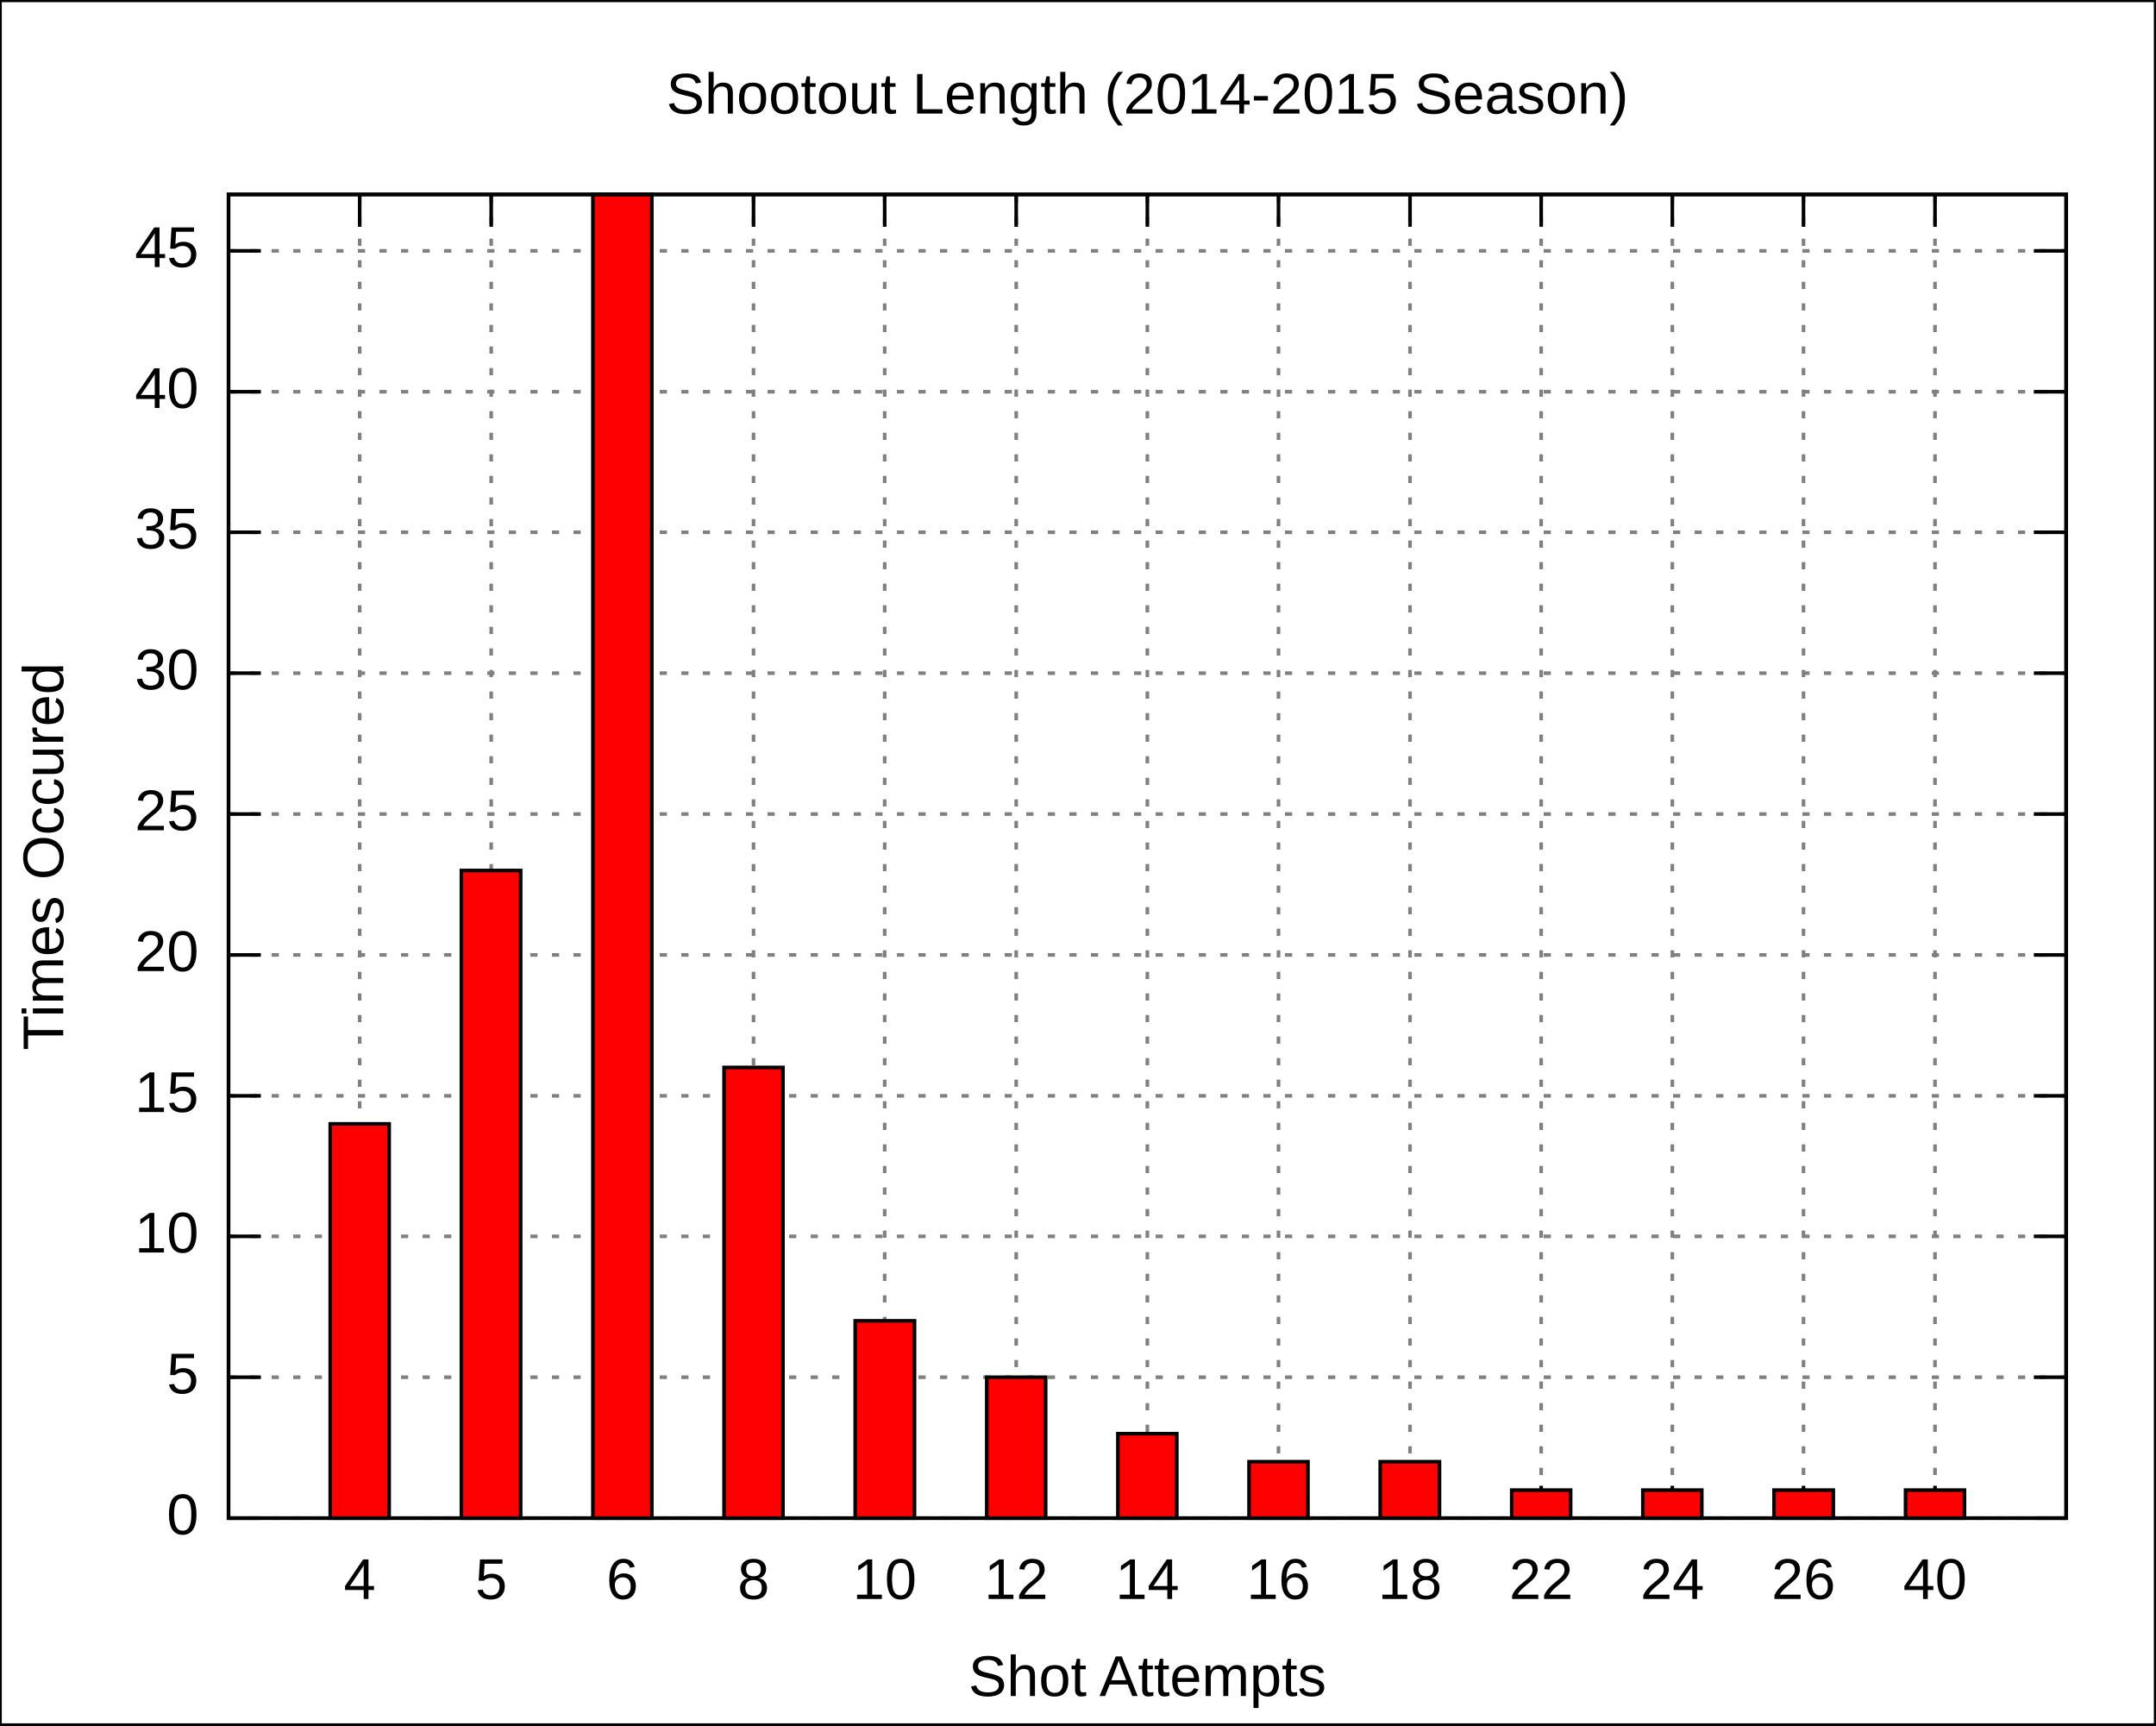
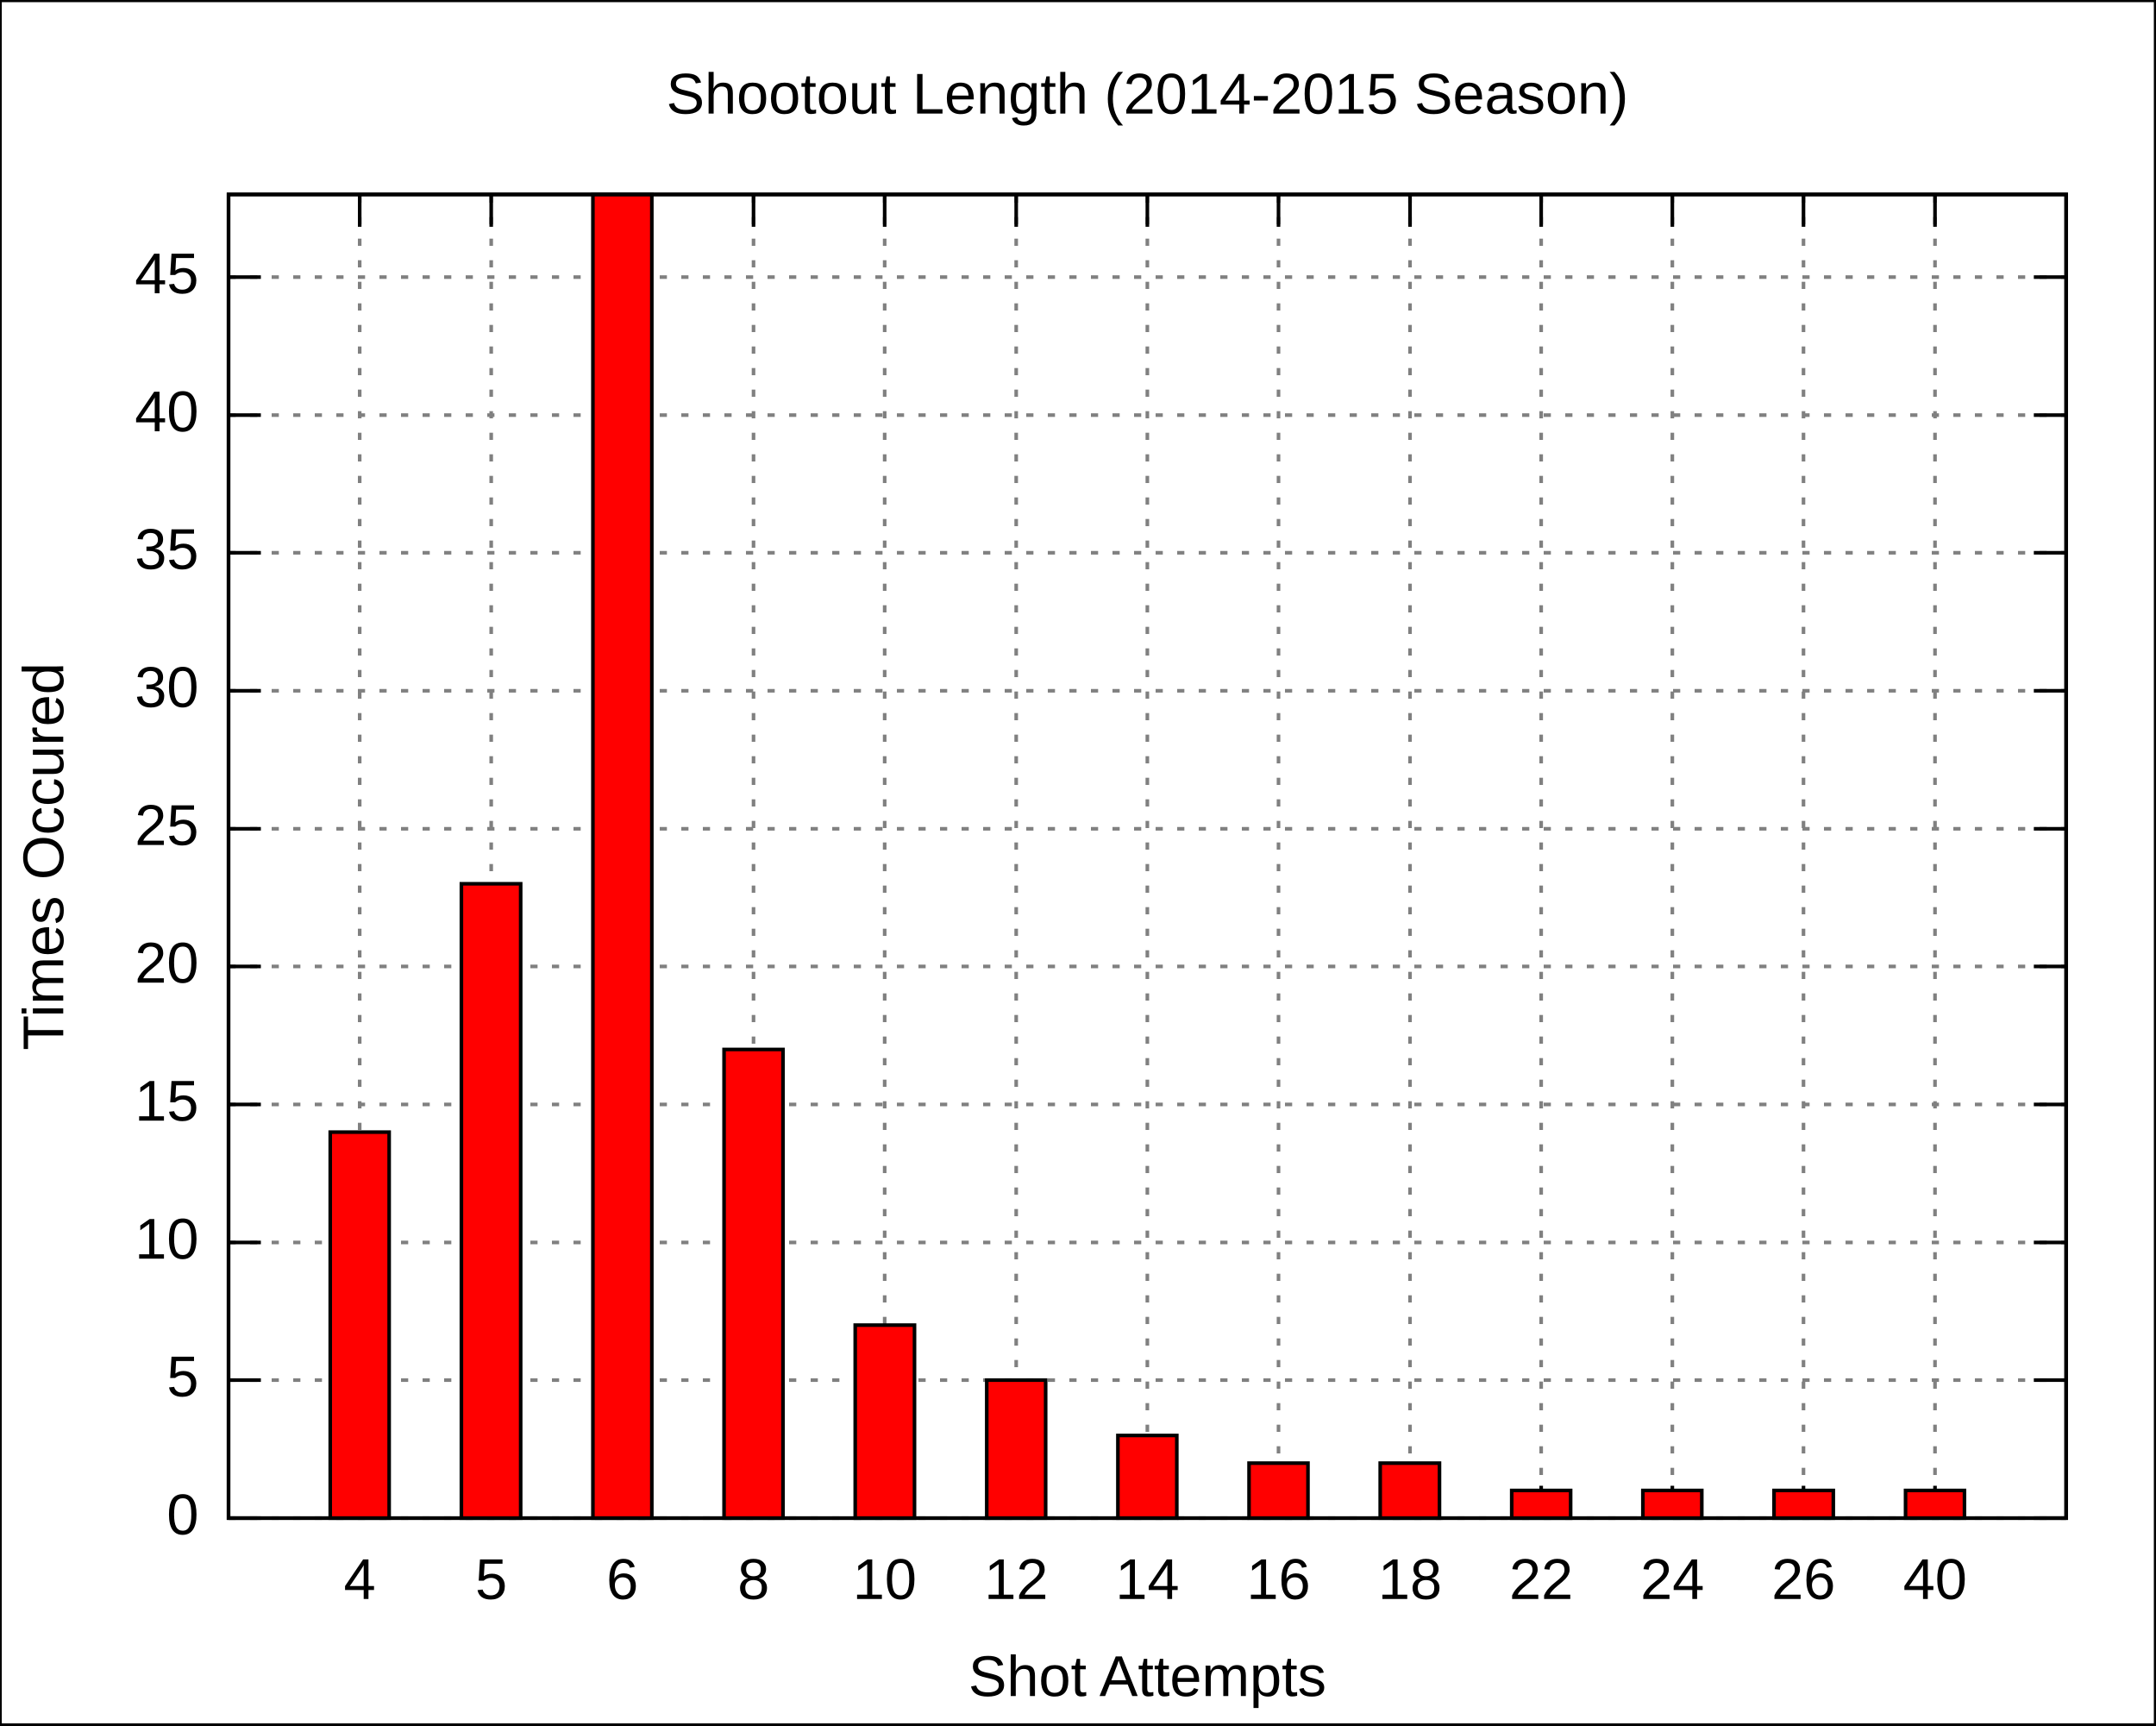
<svg xmlns="http://www.w3.org/2000/svg" xmlns:xlink="http://www.w3.org/1999/xlink" width="600" height="480" viewBox="0 0 600 480">
  <g id="gnuplot_canvas">
    <rect x="0" y="0" width="600" height="480" fill="none" />
    <defs>
      <circle id="gpDot" r="0.5" stroke-width="0.5" />
      <path id="gpPt0" stroke-width="0.222" stroke="currentColor" d="M-1,0 h2 M0,-1 v2" />
      <path id="gpPt1" stroke-width="0.222" stroke="currentColor" d="M-1,-1 L1,1 M1,-1 L-1,1" />
      <path id="gpPt2" stroke-width="0.222" stroke="currentColor" d="M-1,0 L1,0 M0,-1 L0,1 M-1,-1 L1,1 M-1,1 L1,-1" />
      <rect id="gpPt3" stroke-width="0.222" stroke="currentColor" x="-1" y="-1" width="2" height="2" />
      <rect id="gpPt4" stroke-width="0.222" stroke="currentColor" fill="currentColor" x="-1" y="-1" width="2" height="2" />
      <circle id="gpPt5" stroke-width="0.222" stroke="currentColor" cx="0" cy="0" r="1" />
      <use xlink:href="#gpPt5" id="gpPt6" fill="currentColor" stroke="none" />
      <path id="gpPt7" stroke-width="0.222" stroke="currentColor" d="M0,-1.33 L-1.33,0.67 L1.33,0.67 z" />
      <use xlink:href="#gpPt7" id="gpPt8" fill="currentColor" stroke="none" />
      <use xlink:href="#gpPt7" id="gpPt9" stroke="currentColor" transform="rotate(180)" />
      <use xlink:href="#gpPt9" id="gpPt10" fill="currentColor" stroke="none" />
      <use xlink:href="#gpPt3" id="gpPt11" stroke="currentColor" transform="rotate(45)" />
      <use xlink:href="#gpPt11" id="gpPt12" fill="currentColor" stroke="none" />
    </defs>
    <g style="fill:none; color:white; stroke:currentColor; stroke-width:1.00; stroke-linecap:butt; stroke-linejoin:miter">
</g>
    <g style="fill:none; color:black; stroke:currentColor; stroke-width:1.00; stroke-linecap:butt; stroke-linejoin:miter">
      <g style="stroke:none; shape-rendering:crispEdges">
        <polygon fill="rgb(255, 255, 255)" points="0.0,480.0 599.9,480.0 599.9,0.1 0.0,0.1 " />
      </g>
      <path stroke="black" d="M0.0,480.0 L0.0,0.1 L599.9,0.1 L599.9,480.0 L0.0,480.0  " />
    </g>
    <g style="fill:none; color:gray; stroke:currentColor; stroke-width:1.00; stroke-linecap:butt; stroke-linejoin:miter">
      <path stroke="gray" stroke-dasharray=" 2,4" class="gridline" d="M63.6,422.4 L575.0,422.4  " />
    </g>
    <g style="fill:none; color:black; stroke:currentColor; stroke-width:1.00; stroke-linecap:butt; stroke-linejoin:miter">
      <path stroke="black" d="M63.6,422.4 L72.6,422.4 M575.0,422.4 L566.0,422.4  " />
      <g transform="translate(55.3,426.9)" style="stroke:none; fill:black; font-family:Arial; font-size:12.00pt; text-anchor:end">
        <text> 0</text>
      </g>
    </g>
    <g style="fill:none; color:gray; stroke:currentColor; stroke-width:1.00; stroke-linecap:butt; stroke-linejoin:miter">
-       <path stroke="gray" stroke-dasharray=" 2,4" class="gridline" d="M63.6,383.2 L575.0,383.2  " />
-     </g>
-     <g style="fill:none; color:black; stroke:currentColor; stroke-width:1.00; stroke-linecap:butt; stroke-linejoin:miter">
-       <path stroke="black" d="M63.6,383.2 L72.6,383.2 M575.0,383.2 L566.0,383.2  " />
-       <g transform="translate(55.3,387.7)" style="stroke:none; fill:black; font-family:Arial; font-size:12.00pt; text-anchor:end">
+       <path stroke="gray" stroke-dasharray=" 2,4" class="gridline" d="M63.6,384.0 L575.0,384.0  " />
+     </g>
+     <g style="fill:none; color:black; stroke:currentColor; stroke-width:1.00; stroke-linecap:butt; stroke-linejoin:miter">
+       <path stroke="black" d="M63.6,384.0 L72.6,384.0 M575.0,384.0 L566.0,384.0  " />
+       <g transform="translate(55.3,388.5)" style="stroke:none; fill:black; font-family:Arial; font-size:12.00pt; text-anchor:end">
        <text> 5</text>
      </g>
    </g>
    <g style="fill:none; color:gray; stroke:currentColor; stroke-width:1.00; stroke-linecap:butt; stroke-linejoin:miter">
-       <path stroke="gray" stroke-dasharray=" 2,4" class="gridline" d="M63.6,344.0 L575.0,344.0  " />
-     </g>
-     <g style="fill:none; color:black; stroke:currentColor; stroke-width:1.00; stroke-linecap:butt; stroke-linejoin:miter">
-       <path stroke="black" d="M63.6,344.0 L72.6,344.0 M575.0,344.0 L566.0,344.0  " />
-       <g transform="translate(55.3,348.5)" style="stroke:none; fill:black; font-family:Arial; font-size:12.00pt; text-anchor:end">
+       <path stroke="gray" stroke-dasharray=" 2,4" class="gridline" d="M63.6,345.7 L575.0,345.7  " />
+     </g>
+     <g style="fill:none; color:black; stroke:currentColor; stroke-width:1.00; stroke-linecap:butt; stroke-linejoin:miter">
+       <path stroke="black" d="M63.6,345.7 L72.6,345.7 M575.0,345.7 L566.0,345.7  " />
+       <g transform="translate(55.3,350.2)" style="stroke:none; fill:black; font-family:Arial; font-size:12.00pt; text-anchor:end">
        <text> 10</text>
      </g>
    </g>
    <g style="fill:none; color:gray; stroke:currentColor; stroke-width:1.00; stroke-linecap:butt; stroke-linejoin:miter">
-       <path stroke="gray" stroke-dasharray=" 2,4" class="gridline" d="M63.6,304.9 L575.0,304.9  " />
-     </g>
-     <g style="fill:none; color:black; stroke:currentColor; stroke-width:1.00; stroke-linecap:butt; stroke-linejoin:miter">
-       <path stroke="black" d="M63.6,304.9 L72.6,304.9 M575.0,304.9 L566.0,304.9  " />
-       <g transform="translate(55.3,309.4)" style="stroke:none; fill:black; font-family:Arial; font-size:12.00pt; text-anchor:end">
+       <path stroke="gray" stroke-dasharray=" 2,4" class="gridline" d="M63.6,307.3 L575.0,307.3  " />
+     </g>
+     <g style="fill:none; color:black; stroke:currentColor; stroke-width:1.00; stroke-linecap:butt; stroke-linejoin:miter">
+       <path stroke="black" d="M63.6,307.3 L72.6,307.3 M575.0,307.3 L566.0,307.3  " />
+       <g transform="translate(55.3,311.8)" style="stroke:none; fill:black; font-family:Arial; font-size:12.00pt; text-anchor:end">
        <text> 15</text>
      </g>
    </g>
    <g style="fill:none; color:gray; stroke:currentColor; stroke-width:1.00; stroke-linecap:butt; stroke-linejoin:miter">
-       <path stroke="gray" stroke-dasharray=" 2,4" class="gridline" d="M63.6,265.7 L575.0,265.7  " />
-     </g>
-     <g style="fill:none; color:black; stroke:currentColor; stroke-width:1.00; stroke-linecap:butt; stroke-linejoin:miter">
-       <path stroke="black" d="M63.6,265.7 L72.6,265.7 M575.0,265.7 L566.0,265.7  " />
-       <g transform="translate(55.3,270.2)" style="stroke:none; fill:black; font-family:Arial; font-size:12.00pt; text-anchor:end">
+       <path stroke="gray" stroke-dasharray=" 2,4" class="gridline" d="M63.6,268.9 L575.0,268.9  " />
+     </g>
+     <g style="fill:none; color:black; stroke:currentColor; stroke-width:1.00; stroke-linecap:butt; stroke-linejoin:miter">
+       <path stroke="black" d="M63.6,268.9 L72.6,268.9 M575.0,268.9 L566.0,268.9  " />
+       <g transform="translate(55.3,273.4)" style="stroke:none; fill:black; font-family:Arial; font-size:12.00pt; text-anchor:end">
        <text> 20</text>
      </g>
    </g>
    <g style="fill:none; color:gray; stroke:currentColor; stroke-width:1.00; stroke-linecap:butt; stroke-linejoin:miter">
-       <path stroke="gray" stroke-dasharray=" 2,4" class="gridline" d="M63.6,226.5 L575.0,226.5  " />
-     </g>
-     <g style="fill:none; color:black; stroke:currentColor; stroke-width:1.00; stroke-linecap:butt; stroke-linejoin:miter">
-       <path stroke="black" d="M63.6,226.5 L72.6,226.5 M575.0,226.5 L566.0,226.5  " />
-       <g transform="translate(55.3,231.0)" style="stroke:none; fill:black; font-family:Arial; font-size:12.00pt; text-anchor:end">
+       <path stroke="gray" stroke-dasharray=" 2,4" class="gridline" d="M63.6,230.6 L575.0,230.6  " />
+     </g>
+     <g style="fill:none; color:black; stroke:currentColor; stroke-width:1.00; stroke-linecap:butt; stroke-linejoin:miter">
+       <path stroke="black" d="M63.6,230.6 L72.6,230.6 M575.0,230.6 L566.0,230.6  " />
+       <g transform="translate(55.3,235.1)" style="stroke:none; fill:black; font-family:Arial; font-size:12.00pt; text-anchor:end">
        <text> 25</text>
      </g>
    </g>
    <g style="fill:none; color:gray; stroke:currentColor; stroke-width:1.00; stroke-linecap:butt; stroke-linejoin:miter">
-       <path stroke="gray" stroke-dasharray=" 2,4" class="gridline" d="M63.6,187.3 L575.0,187.3  " />
-     </g>
-     <g style="fill:none; color:black; stroke:currentColor; stroke-width:1.00; stroke-linecap:butt; stroke-linejoin:miter">
-       <path stroke="black" d="M63.6,187.3 L72.6,187.3 M575.0,187.3 L566.0,187.3  " />
-       <g transform="translate(55.3,191.8)" style="stroke:none; fill:black; font-family:Arial; font-size:12.00pt; text-anchor:end">
+       <path stroke="gray" stroke-dasharray=" 2,4" class="gridline" d="M63.6,192.2 L575.0,192.2  " />
+     </g>
+     <g style="fill:none; color:black; stroke:currentColor; stroke-width:1.00; stroke-linecap:butt; stroke-linejoin:miter">
+       <path stroke="black" d="M63.6,192.2 L72.6,192.2 M575.0,192.2 L566.0,192.2  " />
+       <g transform="translate(55.3,196.7)" style="stroke:none; fill:black; font-family:Arial; font-size:12.00pt; text-anchor:end">
        <text> 30</text>
      </g>
    </g>
    <g style="fill:none; color:gray; stroke:currentColor; stroke-width:1.00; stroke-linecap:butt; stroke-linejoin:miter">
-       <path stroke="gray" stroke-dasharray=" 2,4" class="gridline" d="M63.6,148.1 L575.0,148.1  " />
-     </g>
-     <g style="fill:none; color:black; stroke:currentColor; stroke-width:1.00; stroke-linecap:butt; stroke-linejoin:miter">
-       <path stroke="black" d="M63.6,148.1 L72.6,148.1 M575.0,148.1 L566.0,148.1  " />
-       <g transform="translate(55.3,152.6)" style="stroke:none; fill:black; font-family:Arial; font-size:12.00pt; text-anchor:end">
+       <path stroke="gray" stroke-dasharray=" 2,4" class="gridline" d="M63.6,153.8 L575.0,153.8  " />
+     </g>
+     <g style="fill:none; color:black; stroke:currentColor; stroke-width:1.00; stroke-linecap:butt; stroke-linejoin:miter">
+       <path stroke="black" d="M63.6,153.8 L72.6,153.8 M575.0,153.8 L566.0,153.8  " />
+       <g transform="translate(55.3,158.3)" style="stroke:none; fill:black; font-family:Arial; font-size:12.00pt; text-anchor:end">
        <text> 35</text>
      </g>
    </g>
    <g style="fill:none; color:gray; stroke:currentColor; stroke-width:1.00; stroke-linecap:butt; stroke-linejoin:miter">
-       <path stroke="gray" stroke-dasharray=" 2,4" class="gridline" d="M63.6,109.0 L575.0,109.0  " />
-     </g>
-     <g style="fill:none; color:black; stroke:currentColor; stroke-width:1.00; stroke-linecap:butt; stroke-linejoin:miter">
-       <path stroke="black" d="M63.6,109.0 L72.6,109.0 M575.0,109.0 L566.0,109.0  " />
-       <g transform="translate(55.3,113.5)" style="stroke:none; fill:black; font-family:Arial; font-size:12.00pt; text-anchor:end">
+       <path stroke="gray" stroke-dasharray=" 2,4" class="gridline" d="M63.6,115.5 L575.0,115.5  " />
+     </g>
+     <g style="fill:none; color:black; stroke:currentColor; stroke-width:1.00; stroke-linecap:butt; stroke-linejoin:miter">
+       <path stroke="black" d="M63.6,115.5 L72.6,115.5 M575.0,115.5 L566.0,115.5  " />
+       <g transform="translate(55.3,120.0)" style="stroke:none; fill:black; font-family:Arial; font-size:12.00pt; text-anchor:end">
        <text> 40</text>
      </g>
    </g>
    <g style="fill:none; color:gray; stroke:currentColor; stroke-width:1.00; stroke-linecap:butt; stroke-linejoin:miter">
-       <path stroke="gray" stroke-dasharray=" 2,4" class="gridline" d="M63.6,69.8 L575.0,69.8  " />
-     </g>
-     <g style="fill:none; color:black; stroke:currentColor; stroke-width:1.00; stroke-linecap:butt; stroke-linejoin:miter">
-       <path stroke="black" d="M63.6,69.8 L72.6,69.8 M575.0,69.8 L566.0,69.8  " />
-       <g transform="translate(55.3,74.3)" style="stroke:none; fill:black; font-family:Arial; font-size:12.00pt; text-anchor:end">
+       <path stroke="gray" stroke-dasharray=" 2,4" class="gridline" d="M63.6,77.1 L575.0,77.1  " />
+     </g>
+     <g style="fill:none; color:black; stroke:currentColor; stroke-width:1.00; stroke-linecap:butt; stroke-linejoin:miter">
+       <path stroke="black" d="M63.6,77.1 L72.6,77.1 M575.0,77.1 L566.0,77.1  " />
+       <g transform="translate(55.3,81.6)" style="stroke:none; fill:black; font-family:Arial; font-size:12.00pt; text-anchor:end">
        <text> 45</text>
      </g>
    </g>
    <g style="fill:none; color:gray; stroke:currentColor; stroke-width:1.00; stroke-linecap:butt; stroke-linejoin:miter">
      <path stroke="gray" stroke-dasharray=" 2,4" class="gridline" d="M100.1,422.4 L100.1,54.1  " />
    </g>
    <g style="fill:none; color:black; stroke:currentColor; stroke-width:1.00; stroke-linecap:butt; stroke-linejoin:miter">
      <path stroke="black" d="M100.1,422.4 L100.1,413.4 M100.1,54.1 L100.1,63.1  " />
      <g transform="translate(100.1,444.9)" style="stroke:none; fill:black; font-family:Arial; font-size:12.00pt; text-anchor:middle">
        <text>4</text>
      </g>
    </g>
    <g style="fill:none; color:gray; stroke:currentColor; stroke-width:1.00; stroke-linecap:butt; stroke-linejoin:miter">
      <path stroke="gray" stroke-dasharray=" 2,4" class="gridline" d="M136.7,422.4 L136.7,54.1  " />
    </g>
    <g style="fill:none; color:black; stroke:currentColor; stroke-width:1.00; stroke-linecap:butt; stroke-linejoin:miter">
      <path stroke="black" d="M136.7,422.4 L136.7,413.4 M136.7,54.1 L136.7,63.1  " />
      <g transform="translate(136.7,444.9)" style="stroke:none; fill:black; font-family:Arial; font-size:12.00pt; text-anchor:middle">
        <text>5</text>
      </g>
    </g>
    <g style="fill:none; color:gray; stroke:currentColor; stroke-width:1.00; stroke-linecap:butt; stroke-linejoin:miter">
      <path stroke="gray" stroke-dasharray=" 2,4" class="gridline" d="M173.2,422.4 L173.2,54.1  " />
    </g>
    <g style="fill:none; color:black; stroke:currentColor; stroke-width:1.00; stroke-linecap:butt; stroke-linejoin:miter">
      <path stroke="black" d="M173.2,422.4 L173.2,413.4 M173.2,54.1 L173.2,63.1  " />
      <g transform="translate(173.2,444.9)" style="stroke:none; fill:black; font-family:Arial; font-size:12.00pt; text-anchor:middle">
        <text>6</text>
      </g>
    </g>
    <g style="fill:none; color:gray; stroke:currentColor; stroke-width:1.00; stroke-linecap:butt; stroke-linejoin:miter">
      <path stroke="gray" stroke-dasharray=" 2,4" class="gridline" d="M209.7,422.4 L209.7,54.1  " />
    </g>
    <g style="fill:none; color:black; stroke:currentColor; stroke-width:1.00; stroke-linecap:butt; stroke-linejoin:miter">
      <path stroke="black" d="M209.7,422.4 L209.7,413.4 M209.7,54.1 L209.7,63.1  " />
      <g transform="translate(209.7,444.9)" style="stroke:none; fill:black; font-family:Arial; font-size:12.00pt; text-anchor:middle">
        <text>8</text>
      </g>
    </g>
    <g style="fill:none; color:gray; stroke:currentColor; stroke-width:1.00; stroke-linecap:butt; stroke-linejoin:miter">
      <path stroke="gray" stroke-dasharray=" 2,4" class="gridline" d="M246.2,422.4 L246.2,54.1  " />
    </g>
    <g style="fill:none; color:black; stroke:currentColor; stroke-width:1.00; stroke-linecap:butt; stroke-linejoin:miter">
      <path stroke="black" d="M246.2,422.4 L246.2,413.4 M246.2,54.1 L246.2,63.1  " />
      <g transform="translate(246.2,444.9)" style="stroke:none; fill:black; font-family:Arial; font-size:12.00pt; text-anchor:middle">
        <text>10</text>
      </g>
    </g>
    <g style="fill:none; color:gray; stroke:currentColor; stroke-width:1.00; stroke-linecap:butt; stroke-linejoin:miter">
      <path stroke="gray" stroke-dasharray=" 2,4" class="gridline" d="M282.8,422.4 L282.8,54.1  " />
    </g>
    <g style="fill:none; color:black; stroke:currentColor; stroke-width:1.00; stroke-linecap:butt; stroke-linejoin:miter">
      <path stroke="black" d="M282.8,422.4 L282.8,413.4 M282.8,54.1 L282.8,63.1  " />
      <g transform="translate(282.8,444.9)" style="stroke:none; fill:black; font-family:Arial; font-size:12.00pt; text-anchor:middle">
        <text>12</text>
      </g>
    </g>
    <g style="fill:none; color:gray; stroke:currentColor; stroke-width:1.00; stroke-linecap:butt; stroke-linejoin:miter">
      <path stroke="gray" stroke-dasharray=" 2,4" class="gridline" d="M319.3,422.4 L319.3,54.1  " />
    </g>
    <g style="fill:none; color:black; stroke:currentColor; stroke-width:1.00; stroke-linecap:butt; stroke-linejoin:miter">
      <path stroke="black" d="M319.3,422.4 L319.3,413.4 M319.3,54.1 L319.3,63.1  " />
      <g transform="translate(319.3,444.9)" style="stroke:none; fill:black; font-family:Arial; font-size:12.00pt; text-anchor:middle">
        <text>14</text>
      </g>
    </g>
    <g style="fill:none; color:gray; stroke:currentColor; stroke-width:1.00; stroke-linecap:butt; stroke-linejoin:miter">
      <path stroke="gray" stroke-dasharray=" 2,4" class="gridline" d="M355.8,422.4 L355.8,54.1  " />
    </g>
    <g style="fill:none; color:black; stroke:currentColor; stroke-width:1.00; stroke-linecap:butt; stroke-linejoin:miter">
      <path stroke="black" d="M355.8,422.4 L355.8,413.4 M355.8,54.1 L355.8,63.1  " />
      <g transform="translate(355.8,444.9)" style="stroke:none; fill:black; font-family:Arial; font-size:12.00pt; text-anchor:middle">
        <text>16</text>
      </g>
    </g>
    <g style="fill:none; color:gray; stroke:currentColor; stroke-width:1.00; stroke-linecap:butt; stroke-linejoin:miter">
      <path stroke="gray" stroke-dasharray=" 2,4" class="gridline" d="M392.4,422.4 L392.4,54.1  " />
    </g>
    <g style="fill:none; color:black; stroke:currentColor; stroke-width:1.00; stroke-linecap:butt; stroke-linejoin:miter">
      <path stroke="black" d="M392.4,422.4 L392.4,413.4 M392.4,54.1 L392.4,63.1  " />
      <g transform="translate(392.4,444.9)" style="stroke:none; fill:black; font-family:Arial; font-size:12.00pt; text-anchor:middle">
        <text>18</text>
      </g>
    </g>
    <g style="fill:none; color:gray; stroke:currentColor; stroke-width:1.00; stroke-linecap:butt; stroke-linejoin:miter">
      <path stroke="gray" stroke-dasharray=" 2,4" class="gridline" d="M428.9,422.4 L428.9,54.1  " />
    </g>
    <g style="fill:none; color:black; stroke:currentColor; stroke-width:1.00; stroke-linecap:butt; stroke-linejoin:miter">
      <path stroke="black" d="M428.9,422.4 L428.9,413.4 M428.9,54.1 L428.9,63.1  " />
      <g transform="translate(428.9,444.9)" style="stroke:none; fill:black; font-family:Arial; font-size:12.00pt; text-anchor:middle">
        <text>22</text>
      </g>
    </g>
    <g style="fill:none; color:gray; stroke:currentColor; stroke-width:1.00; stroke-linecap:butt; stroke-linejoin:miter">
      <path stroke="gray" stroke-dasharray=" 2,4" class="gridline" d="M465.4,422.4 L465.4,54.1  " />
    </g>
    <g style="fill:none; color:black; stroke:currentColor; stroke-width:1.00; stroke-linecap:butt; stroke-linejoin:miter">
      <path stroke="black" d="M465.4,422.4 L465.4,413.4 M465.4,54.1 L465.4,63.1  " />
      <g transform="translate(465.4,444.9)" style="stroke:none; fill:black; font-family:Arial; font-size:12.00pt; text-anchor:middle">
        <text>24</text>
      </g>
    </g>
    <g style="fill:none; color:gray; stroke:currentColor; stroke-width:1.00; stroke-linecap:butt; stroke-linejoin:miter">
      <path stroke="gray" stroke-dasharray=" 2,4" class="gridline" d="M501.9,422.4 L501.9,54.1  " />
    </g>
    <g style="fill:none; color:black; stroke:currentColor; stroke-width:1.00; stroke-linecap:butt; stroke-linejoin:miter">
      <path stroke="black" d="M501.9,422.4 L501.9,413.4 M501.9,54.1 L501.9,63.1  " />
      <g transform="translate(501.9,444.9)" style="stroke:none; fill:black; font-family:Arial; font-size:12.00pt; text-anchor:middle">
        <text>26</text>
      </g>
    </g>
    <g style="fill:none; color:gray; stroke:currentColor; stroke-width:1.00; stroke-linecap:butt; stroke-linejoin:miter">
      <path stroke="gray" stroke-dasharray=" 2,4" class="gridline" d="M538.5,422.4 L538.5,54.1  " />
    </g>
    <g style="fill:none; color:black; stroke:currentColor; stroke-width:1.00; stroke-linecap:butt; stroke-linejoin:miter">
      <path stroke="black" d="M538.5,422.4 L538.5,413.4 M538.5,54.1 L538.5,63.1  " />
      <g transform="translate(538.5,444.9)" style="stroke:none; fill:black; font-family:Arial; font-size:12.00pt; text-anchor:middle">
        <text>40</text>
      </g>
      <path stroke="black" d="M63.6,54.1 L63.6,422.4 L575.0,422.4 L575.0,54.1 L63.6,54.1 Z  " />
      <g transform="translate(17.6,238.3) rotate(270)" style="stroke:none; fill:black; font-family:Arial; font-size:12.00pt; text-anchor:middle">
        <text>Times Occured</text>
      </g>
      <g transform="translate(319.3,471.9)" style="stroke:none; fill:black; font-family:Arial; font-size:12.00pt; text-anchor:middle">
        <text>Shot Attempts</text>
      </g>
      <g transform="translate(319.3,31.6)" style="stroke:none; fill:black; font-family:Arial; font-size:12.00pt; text-anchor:middle">
        <text>Shootout Length (2014-2015 Season)</text>
      </g>
    </g>
    <g id="gnuplot_plot_1">
      <g style="fill:none; color:red; stroke:currentColor; stroke-width:1.00; stroke-linecap:butt; stroke-linejoin:miter">
        <g style="stroke:none; shape-rendering:crispEdges">
-           <polygon fill="red" points="91.9,422.4 108.4,422.4 108.4,312.6 91.9,312.6 " />
-         </g>
-         <path stroke="black" d="M91.9,422.4 L91.9,312.7 L108.3,312.7 L108.3,422.4 L91.9,422.4 Z  " />
-         <g style="stroke:none; shape-rendering:crispEdges">
-           <polygon fill="currentColor" points="128.4,422.4 145.0,422.4 145.0,242.1 128.4,242.1 " />
-         </g>
-         <path stroke="black" d="M128.4,422.4 L128.4,242.2 L144.9,242.2 L144.9,422.4 L128.4,422.4 Z  " />
+           <polygon fill="red" points="91.9,422.4 108.4,422.4 108.4,314.9 91.9,314.9 " />
+         </g>
+         <path stroke="black" d="M91.9,422.4 L91.9,315.0 L108.3,315.0 L108.3,422.4 L91.9,422.4 Z  " />
+         <g style="stroke:none; shape-rendering:crispEdges">
+           <polygon fill="currentColor" points="128.4,422.4 145.0,422.4 145.0,245.8 128.4,245.8 " />
+         </g>
+         <path stroke="black" d="M128.4,422.4 L128.4,245.9 L144.9,245.9 L144.9,422.4 L128.4,422.4 Z  " />
        <g style="stroke:none; shape-rendering:crispEdges">
          <polygon fill="currentColor" points="165.0,422.4 181.5,422.4 181.5,54.0 165.0,54.0 " />
        </g>
        <path stroke="black" d="M165.0,422.4 L165.0,54.1 L181.4,54.1 L181.4,422.4 L165.0,422.4 Z  " />
        <g style="stroke:none; shape-rendering:crispEdges">
-           <polygon fill="currentColor" points="201.5,422.4 218.0,422.4 218.0,296.9 201.5,296.9 " />
-         </g>
-         <path stroke="black" d="M201.5,422.4 L201.5,297.0 L217.9,297.0 L217.9,422.4 L201.5,422.4 Z  " />
-         <g style="stroke:none; shape-rendering:crispEdges">
-           <polygon fill="currentColor" points="238.0,422.4 254.6,422.4 254.6,367.4 238.0,367.4 " />
-         </g>
-         <path stroke="black" d="M238.0,422.4 L238.0,367.5 L254.5,367.5 L254.5,422.4 L238.0,422.4 Z  " />
-         <g style="stroke:none; shape-rendering:crispEdges">
-           <polygon fill="currentColor" points="274.6,422.4 291.1,422.4 291.1,383.1 274.6,383.1 " />
-         </g>
-         <path stroke="black" d="M274.6,422.4 L274.6,383.2 L291.0,383.2 L291.0,422.4 L274.6,422.4 Z  " />
-         <g style="stroke:none; shape-rendering:crispEdges">
-           <polygon fill="currentColor" points="311.1,422.4 327.6,422.4 327.6,398.8 311.1,398.8 " />
-         </g>
-         <path stroke="black" d="M311.1,422.4 L311.1,398.9 L327.5,398.9 L327.5,422.4 L311.1,422.4 Z  " />
-         <g style="stroke:none; shape-rendering:crispEdges">
-           <polygon fill="currentColor" points="347.6,422.4 364.1,422.4 364.1,406.6 347.6,406.6 " />
-         </g>
-         <path stroke="black" d="M347.6,422.4 L347.6,406.7 L364.0,406.7 L364.0,422.4 L347.6,422.4 Z  " />
-         <g style="stroke:none; shape-rendering:crispEdges">
-           <polygon fill="currentColor" points="384.1,422.4 400.7,422.4 400.7,406.6 384.1,406.6 " />
-         </g>
-         <path stroke="black" d="M384.1,422.4 L384.1,406.7 L400.6,406.7 L400.6,422.4 L384.1,422.4 Z  " />
-         <g style="stroke:none; shape-rendering:crispEdges">
-           <polygon fill="currentColor" points="420.7,422.4 437.2,422.4 437.2,414.5 420.7,414.5 " />
-         </g>
-         <path stroke="black" d="M420.7,422.4 L420.7,414.6 L437.1,414.6 L437.1,422.4 L420.7,422.4 Z  " />
-         <g style="stroke:none; shape-rendering:crispEdges">
-           <polygon fill="currentColor" points="457.2,422.4 473.7,422.4 473.7,414.5 457.2,414.5 " />
-         </g>
-         <path stroke="black" d="M457.2,422.4 L457.2,414.6 L473.6,414.6 L473.6,422.4 L457.2,422.4 Z  " />
-         <g style="stroke:none; shape-rendering:crispEdges">
-           <polygon fill="currentColor" points="493.7,422.4 510.3,422.4 510.3,414.5 493.7,414.5 " />
-         </g>
-         <path stroke="black" d="M493.7,422.4 L493.7,414.6 L510.2,414.6 L510.2,422.4 L493.7,422.4 Z  " />
-         <g style="stroke:none; shape-rendering:crispEdges">
-           <polygon fill="currentColor" points="530.3,422.4 546.8,422.4 546.8,414.5 530.3,414.5 " />
-         </g>
-         <path stroke="black" d="M530.3,422.4 L530.3,414.6 L546.7,414.6 L546.7,422.4 L530.3,422.4 Z  " />
+           <polygon fill="currentColor" points="201.5,422.4 218.0,422.4 218.0,291.9 201.5,291.9 " />
+         </g>
+         <path stroke="black" d="M201.5,422.4 L201.5,292.0 L217.9,292.0 L217.9,422.4 L201.5,422.4 Z  " />
+         <g style="stroke:none; shape-rendering:crispEdges">
+           <polygon fill="currentColor" points="238.0,422.4 254.6,422.4 254.6,368.6 238.0,368.6 " />
+         </g>
+         <path stroke="black" d="M238.0,422.4 L238.0,368.7 L254.5,368.7 L254.5,422.4 L238.0,422.4 Z  " />
+         <g style="stroke:none; shape-rendering:crispEdges">
+           <polygon fill="currentColor" points="274.6,422.4 291.1,422.4 291.1,383.9 274.6,383.9 " />
+         </g>
+         <path stroke="black" d="M274.6,422.4 L274.6,384.0 L291.0,384.0 L291.0,422.4 L274.6,422.4 Z  " />
+         <g style="stroke:none; shape-rendering:crispEdges">
+           <polygon fill="currentColor" points="311.1,422.4 327.6,422.4 327.6,399.3 311.1,399.3 " />
+         </g>
+         <path stroke="black" d="M311.1,422.4 L311.1,399.4 L327.5,399.4 L327.5,422.4 L311.1,422.4 Z  " />
+         <g style="stroke:none; shape-rendering:crispEdges">
+           <polygon fill="currentColor" points="347.6,422.4 364.1,422.4 364.1,407.0 347.6,407.0 " />
+         </g>
+         <path stroke="black" d="M347.6,422.4 L347.6,407.1 L364.0,407.1 L364.0,422.4 L347.6,422.4 Z  " />
+         <g style="stroke:none; shape-rendering:crispEdges">
+           <polygon fill="currentColor" points="384.1,422.4 400.7,422.4 400.7,407.0 384.1,407.0 " />
+         </g>
+         <path stroke="black" d="M384.1,422.4 L384.1,407.1 L400.6,407.1 L400.6,422.4 L384.1,422.4 Z  " />
+         <g style="stroke:none; shape-rendering:crispEdges">
+           <polygon fill="currentColor" points="420.7,422.4 437.2,422.4 437.2,414.6 420.7,414.6 " />
+         </g>
+         <path stroke="black" d="M420.7,422.4 L420.7,414.7 L437.1,414.7 L437.1,422.4 L420.7,422.4 Z  " />
+         <g style="stroke:none; shape-rendering:crispEdges">
+           <polygon fill="currentColor" points="457.2,422.4 473.7,422.4 473.7,414.6 457.2,414.6 " />
+         </g>
+         <path stroke="black" d="M457.2,422.4 L457.2,414.7 L473.6,414.7 L473.6,422.4 L457.2,422.4 Z  " />
+         <g style="stroke:none; shape-rendering:crispEdges">
+           <polygon fill="currentColor" points="493.7,422.4 510.3,422.4 510.3,414.6 493.7,414.6 " />
+         </g>
+         <path stroke="black" d="M493.7,422.4 L493.7,414.7 L510.2,414.7 L510.2,422.4 L493.7,422.4 Z  " />
+         <g style="stroke:none; shape-rendering:crispEdges">
+           <polygon fill="currentColor" points="530.3,422.4 546.8,422.4 546.8,414.6 530.3,414.6 " />
+         </g>
+         <path stroke="black" d="M530.3,422.4 L530.3,414.7 L546.7,414.7 L546.7,422.4 L530.3,422.4 Z  " />
      </g>
    </g>
    <g style="fill:none; color:black; stroke:currentColor; stroke-width:1.00; stroke-linecap:butt; stroke-linejoin:miter">
      <path stroke="black" d="M63.6,54.1 L63.6,422.4 L575.0,422.4 L575.0,54.1 L63.6,54.1 Z  " />
    </g>
  </g>
</svg>
